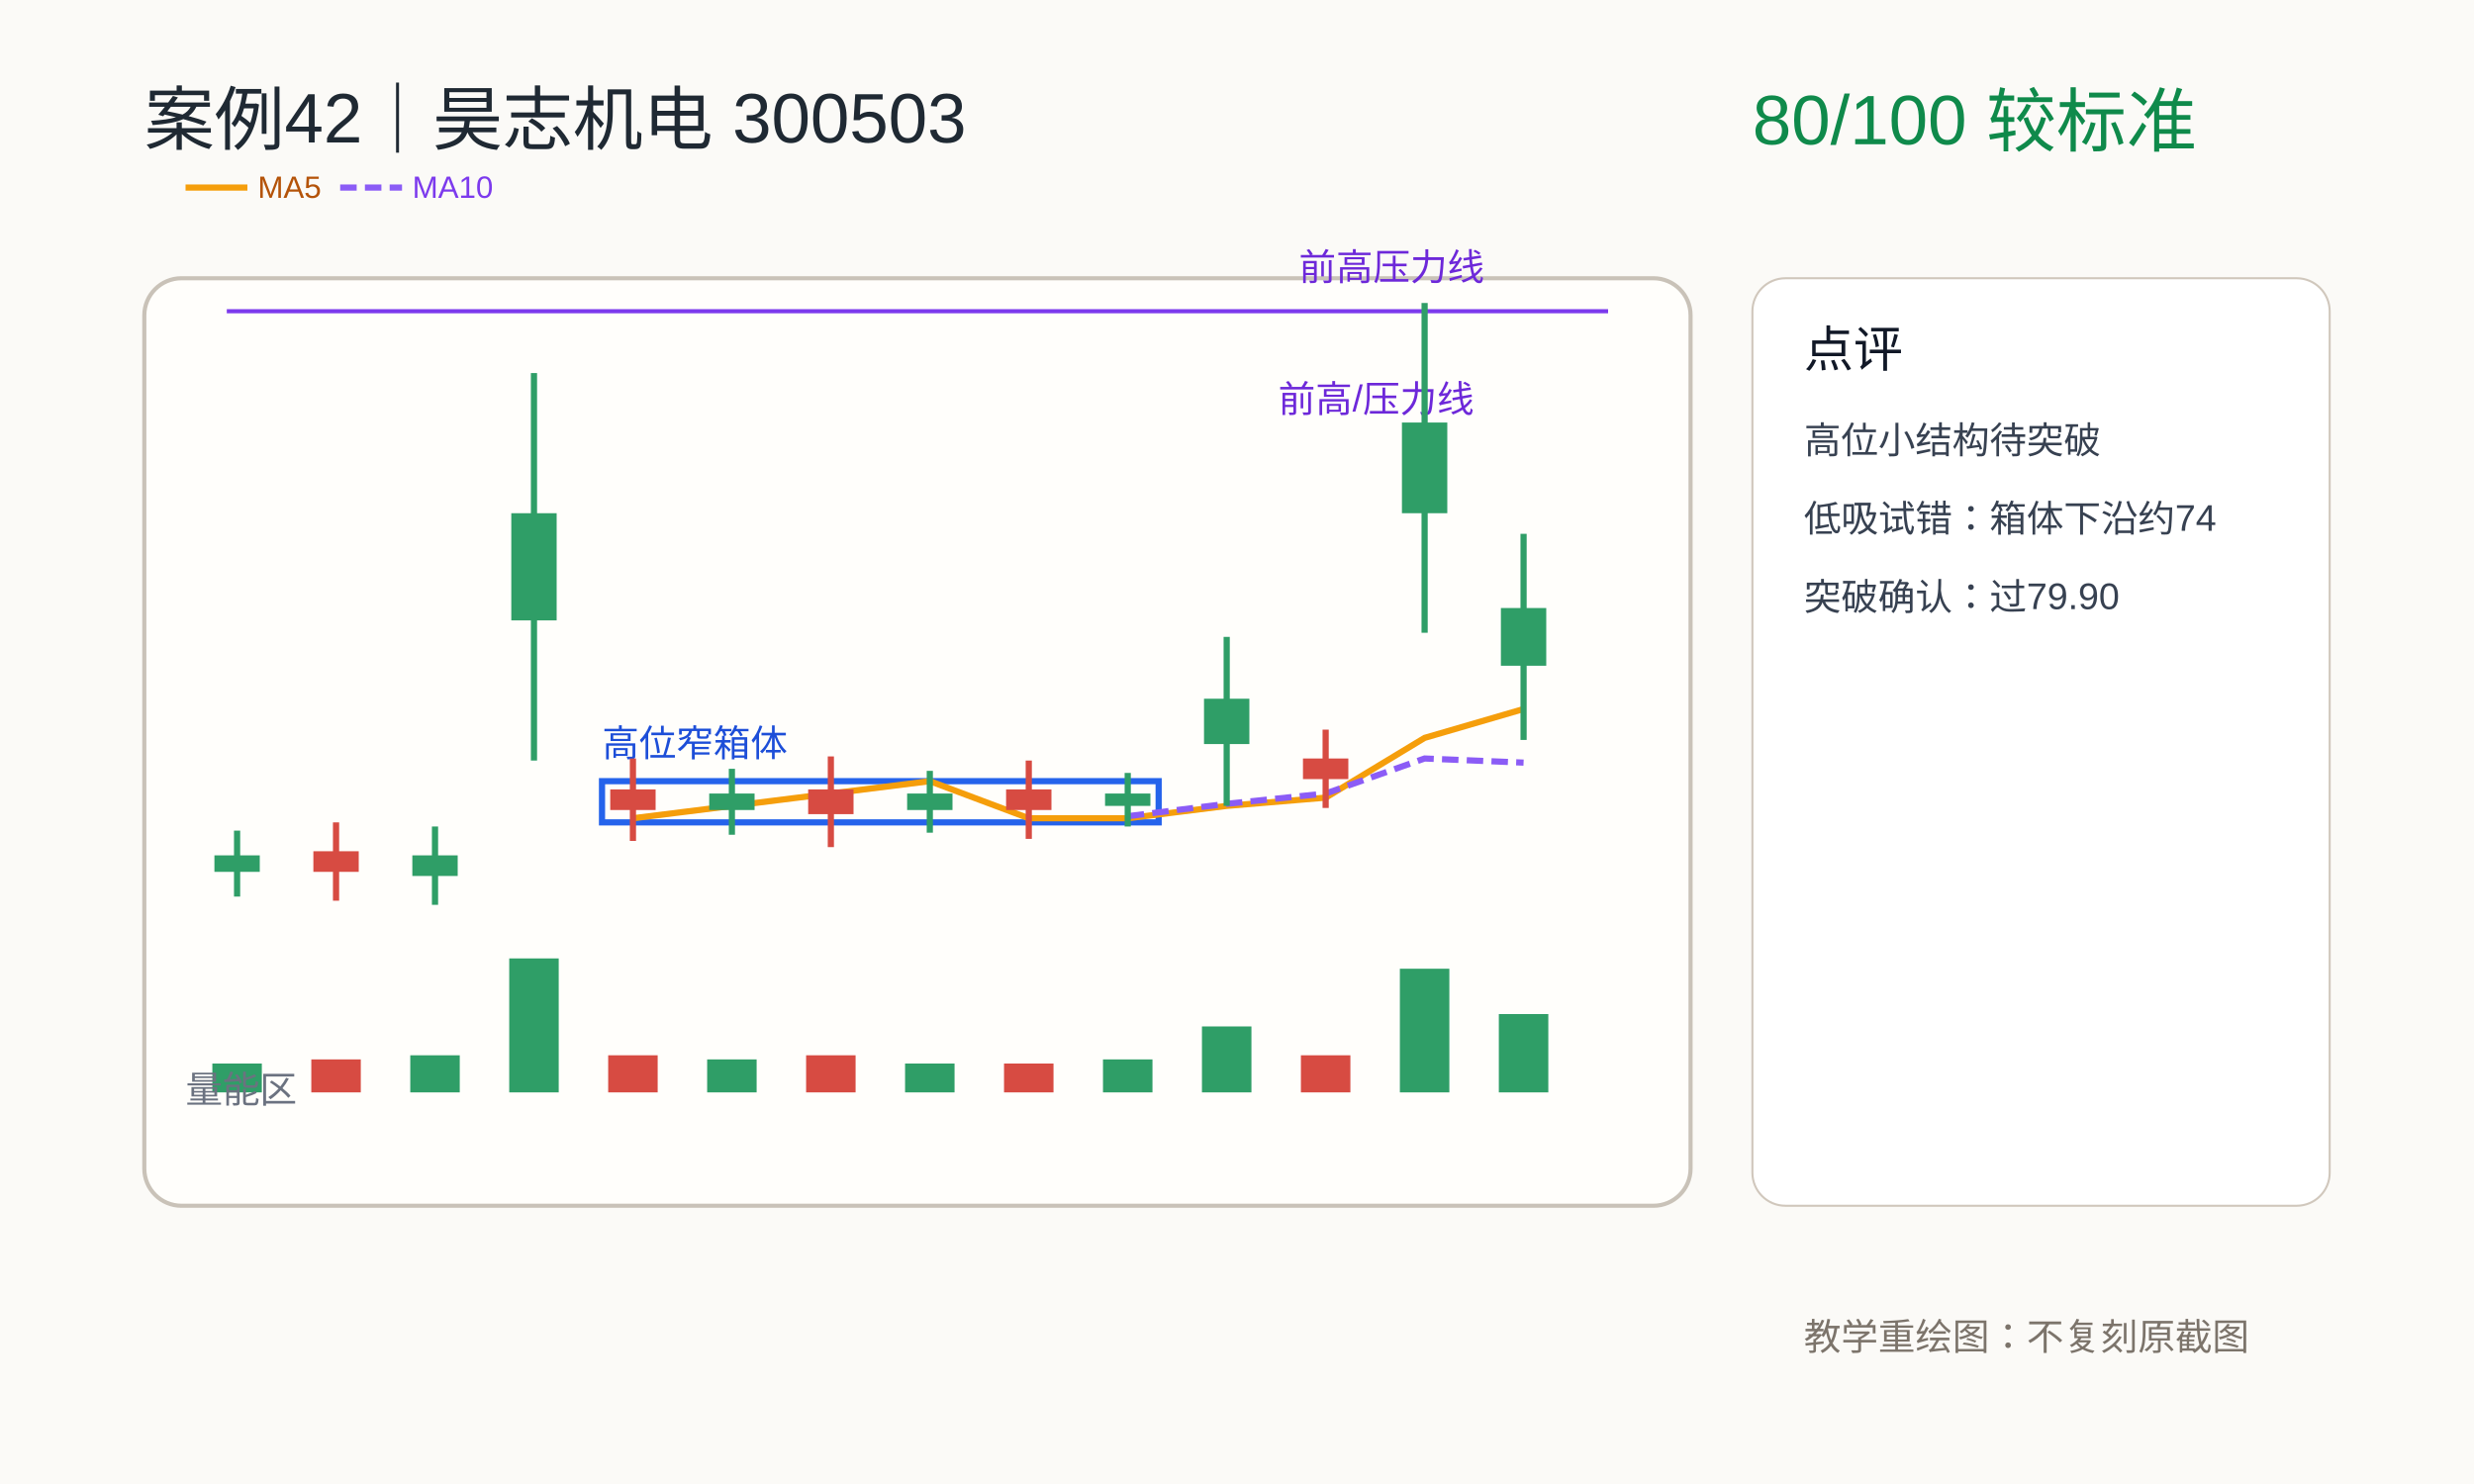
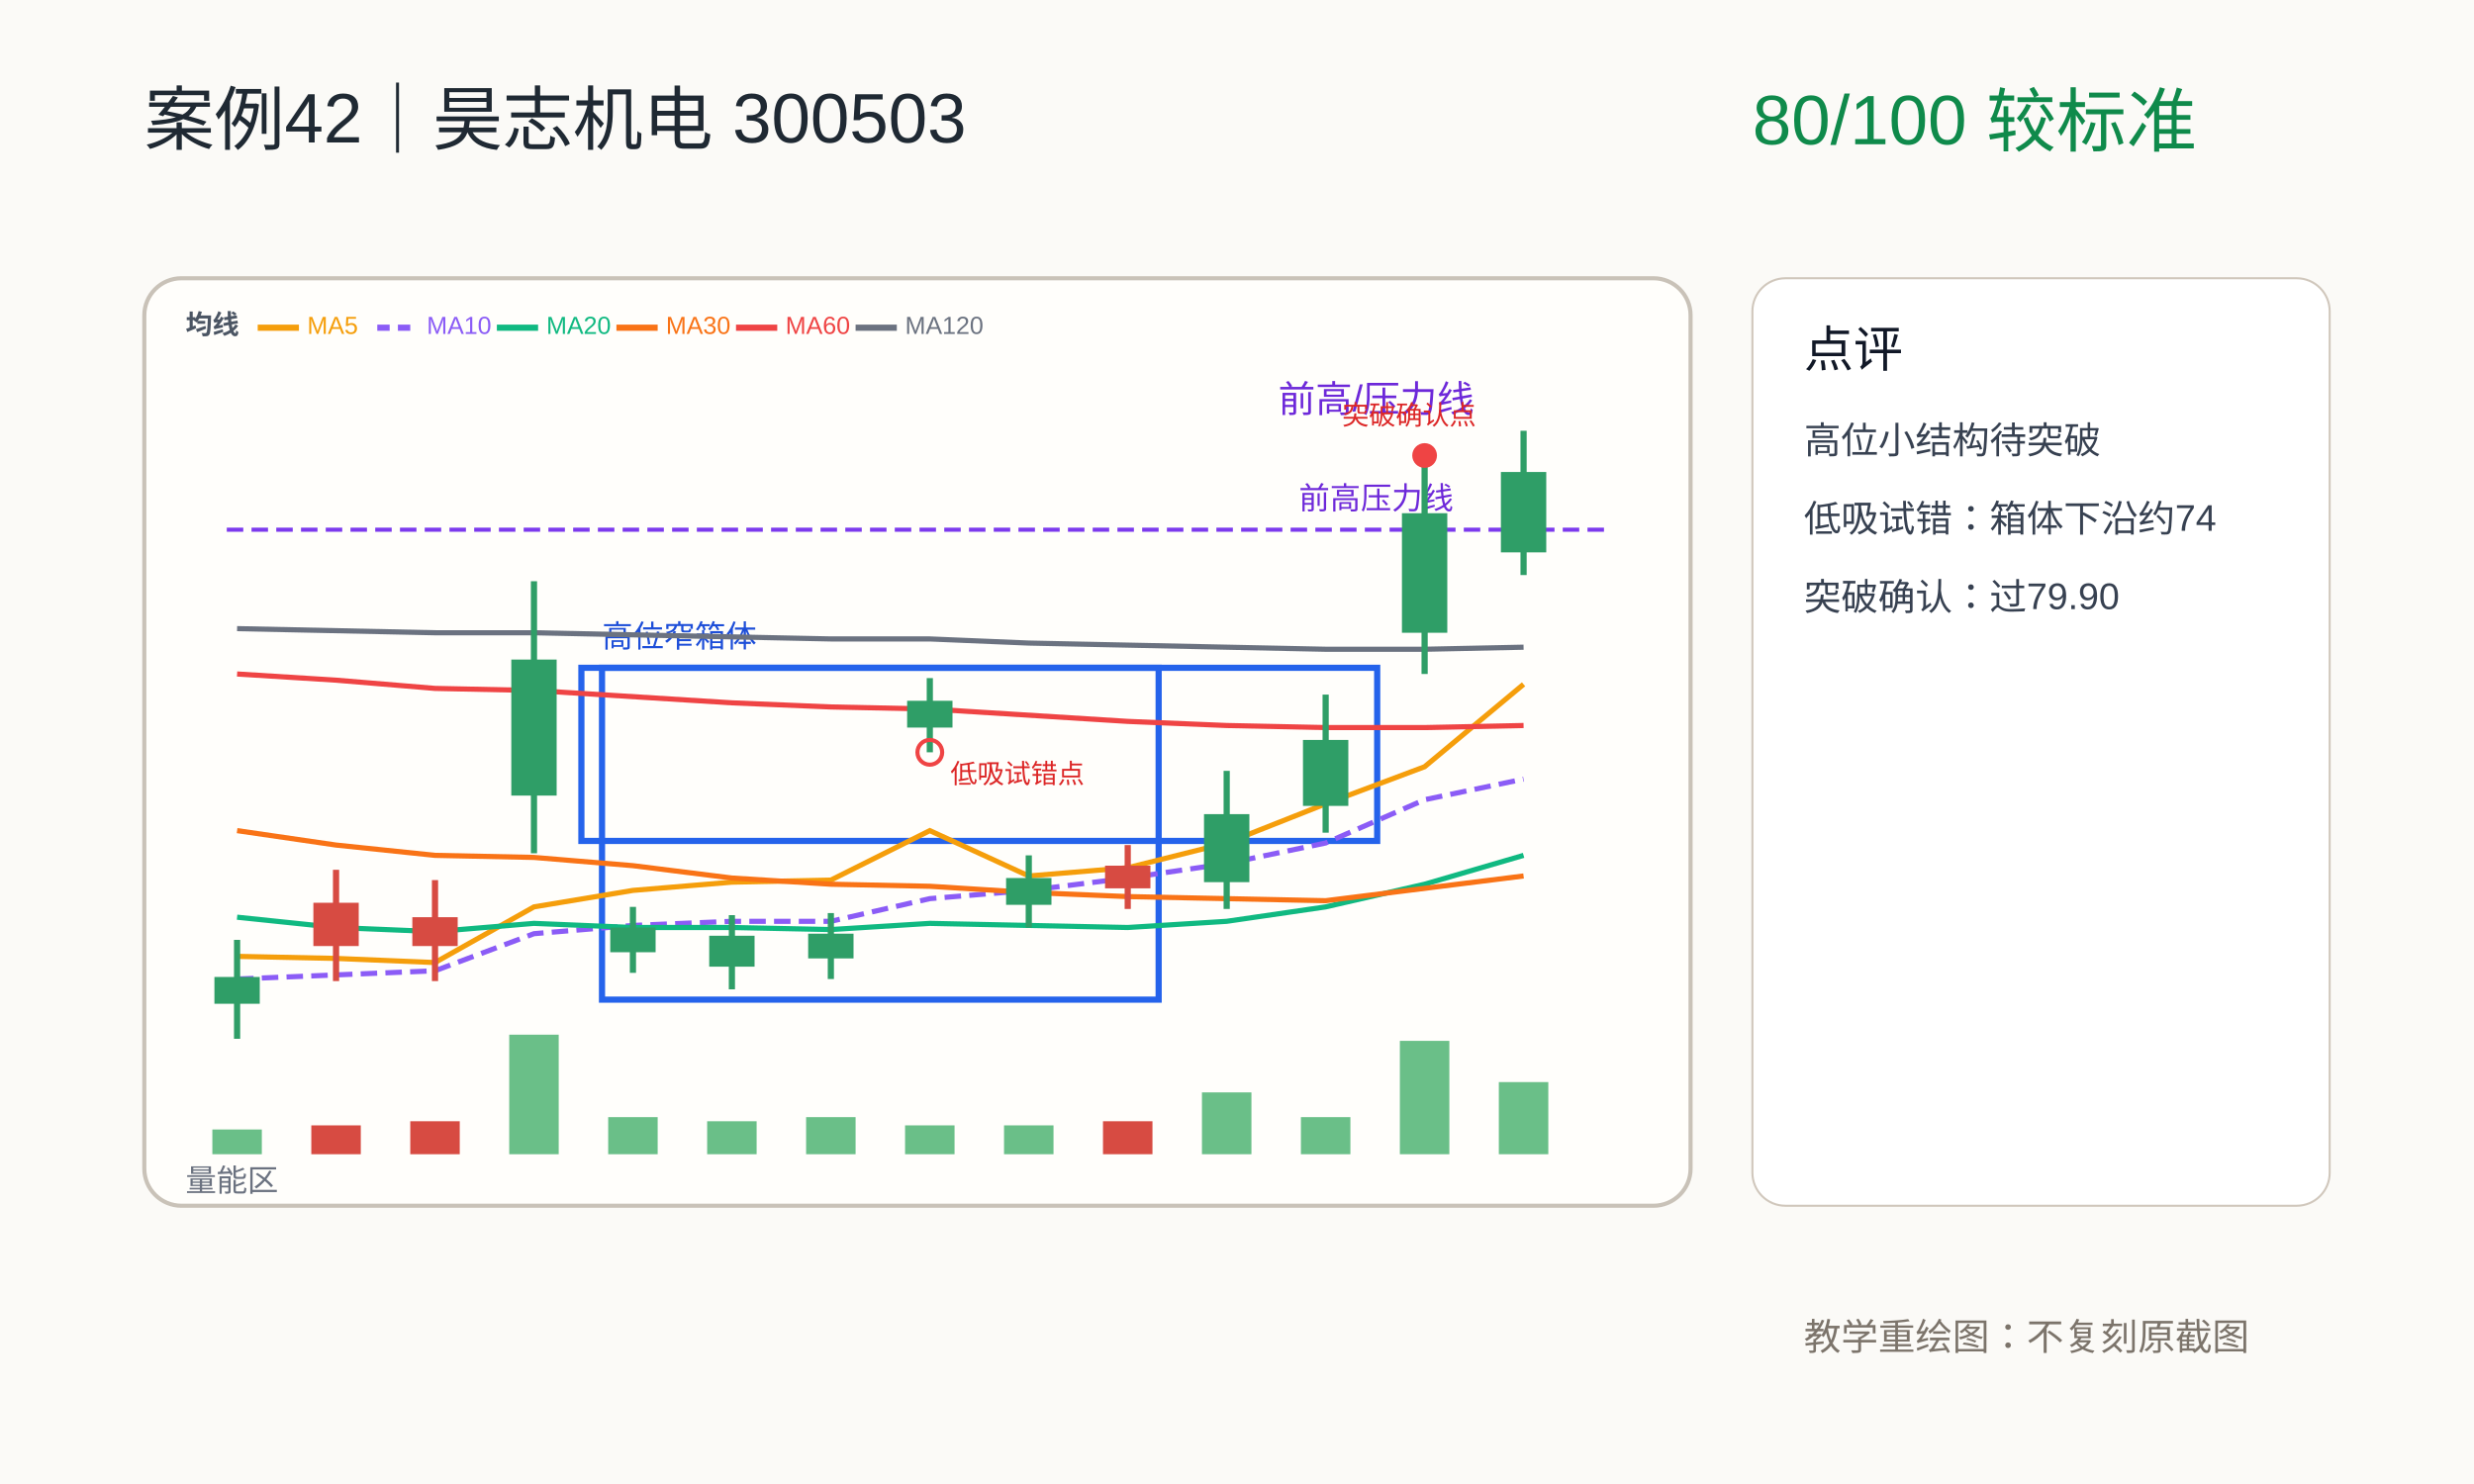
<svg xmlns="http://www.w3.org/2000/svg" width="1200" height="720" viewBox="0 0 1200 720">
  <rect width="1200" height="720" fill="#fbfaf7" />
  <rect x="70" y="135" width="750" height="450" rx="18" fill="#fffefb" stroke="#c9c2b8" stroke-width="2" />
  <text x="70" y="70" font-size="34" font-family="PingFang SC, Arial" fill="#1f2933">案例42｜昊志机电 300503</text>
  <text x="850" y="70" font-size="34" font-family="PingFang SC, Arial" fill="#0f8a4b">80/100  较标准</text>
  <text x="620" y="200" font-size="18" font-family="PingFang SC, Arial" fill="#6d28d9">前高/压力线</text>
-   <line x1="110" y1="151" x2="780" y2="151" stroke="#7c3aed" stroke-width="2" />
-   <text x="630" y="136" font-size="18" font-family="PingFang SC, Arial" fill="#6d28d9">前高压力线</text>
-   <rect x="292" y="379" width="270" height="20" fill="none" stroke="#2563eb" stroke-width="3" />
-   <text x="292" y="367" font-size="18" font-family="PingFang SC, Arial" fill="#1d4ed8">高位窄箱体</text>
-   <polyline points="307,397 355,391 403,385 451,379 499,397 547,397 595,391 643,387 691,358 739,344" fill="none" stroke="#f59e0b" stroke-width="3" />
-   <polyline points="547,396 595,390 643,385 691,368 739,370" fill="none" stroke="#8b5cf6" stroke-width="3" stroke-dasharray="8,4" />
-   <line x1="90" y1="91" x2="120" y2="91" stroke="#f59e0b" stroke-width="3" />
-   <text x="125" y="96" font-size="15" font-family="PingFang SC, Arial" fill="#b45309">MA5</text>
-   <line x1="165" y1="91" x2="195" y2="91" stroke="#8b5cf6" stroke-width="3" stroke-dasharray="8,4" />
-   <text x="200" y="96" font-size="15" font-family="PingFang SC, Arial" fill="#7c3aed">MA10</text>
-   <line x1="115" y1="403" x2="115" y2="435" stroke="#2f9e67" stroke-width="3" />
-   <rect x="104" y="415" width="22" height="8" fill="#2f9e67" />
-   <line x1="163" y1="399" x2="163" y2="437" stroke="#d74b42" stroke-width="3" />
-   <rect x="152" y="413" width="22" height="10" fill="#d74b42" />
-   <line x1="211" y1="401" x2="211" y2="439" stroke="#2f9e67" stroke-width="3" />
-   <rect x="200" y="415" width="22" height="10" fill="#2f9e67" />
-   <line x1="259" y1="181" x2="259" y2="369" stroke="#2f9e67" stroke-width="3" />
-   <rect x="248" y="249" width="22" height="52" fill="#2f9e67" />
-   <line x1="307" y1="368" x2="307" y2="408" stroke="#d74b42" stroke-width="3" />
-   <rect x="296" y="383" width="22" height="10" fill="#d74b42" />
-   <line x1="355" y1="373" x2="355" y2="405" stroke="#2f9e67" stroke-width="3" />
-   <rect x="344" y="385" width="22" height="8" fill="#2f9e67" />
-   <line x1="403" y1="367" x2="403" y2="411" stroke="#d74b42" stroke-width="3" />
-   <rect x="392" y="383" width="22" height="12" fill="#d74b42" />
-   <line x1="451" y1="374" x2="451" y2="404" stroke="#2f9e67" stroke-width="3" />
-   <rect x="440" y="385" width="22" height="8" fill="#2f9e67" />
-   <line x1="499" y1="369" x2="499" y2="407" stroke="#d74b42" stroke-width="3" />
-   <rect x="488" y="383" width="22" height="10" fill="#d74b42" />
-   <line x1="547" y1="375" x2="547" y2="401" stroke="#2f9e67" stroke-width="3" />
-   <rect x="536" y="385" width="22" height="6" fill="#2f9e67" />
-   <line x1="595" y1="309" x2="595" y2="391" stroke="#2f9e67" stroke-width="3" />
-   <rect x="584" y="339" width="22" height="22" fill="#2f9e67" />
-   <line x1="643" y1="354" x2="643" y2="392" stroke="#d74b42" stroke-width="3" />
-   <rect x="632" y="368" width="22" height="10" fill="#d74b42" />
-   <line x1="691" y1="147" x2="691" y2="307" stroke="#2f9e67" stroke-width="3" />
-   <rect x="680" y="205" width="22" height="44" fill="#2f9e67" />
-   <line x1="739" y1="259" x2="739" y2="359" stroke="#2f9e67" stroke-width="3" />
-   <rect x="728" y="295" width="22" height="28" fill="#2f9e67" />
-   <rect x="103" y="516" width="24" height="14" fill="#2f9e67" />
-   <rect x="151" y="514" width="24" height="16" fill="#d74b42" />
-   <rect x="199" y="512" width="24" height="18" fill="#2f9e67" />
-   <rect x="247" y="465" width="24" height="65" fill="#2f9e67" />
-   <rect x="295" y="512" width="24" height="18" fill="#d74b42" />
-   <rect x="343" y="514" width="24" height="16" fill="#2f9e67" />
-   <rect x="391" y="512" width="24" height="18" fill="#d74b42" />
-   <rect x="439" y="516" width="24" height="14" fill="#2f9e67" />
-   <rect x="487" y="516" width="24" height="14" fill="#d74b42" />
-   <rect x="535" y="514" width="24" height="16" fill="#2f9e67" />
-   <rect x="583" y="498" width="24" height="32" fill="#2f9e67" />
-   <rect x="631" y="512" width="24" height="18" fill="#d74b42" />
-   <rect x="679" y="470" width="24" height="60" fill="#2f9e67" />
-   <rect x="727" y="492" width="24" height="38" fill="#2f9e67" />
-   <text x="90" y="535" font-size="18" font-family="PingFang SC, Arial" fill="#6b7280">量能区</text>
+   <rect x="282" y="324" width="386" height="84" fill="none" stroke="#2563eb" stroke-width="3" />
+   <text x="90" y="162" font-size="13" font-family="PingFang SC, Arial" fill="#4b5563" font-weight="bold">均线</text>
+   <line x1="125" y1="159" x2="145" y2="159" stroke="#f59e0b" stroke-width="3" />
+   <text x="149" y="162" font-size="12" font-family="PingFang SC, Arial" fill="#f59e0b">MA5</text>
+   <line x1="183" y1="159" x2="203" y2="159" stroke="#8b5cf6" stroke-width="3" stroke-dasharray="6,4" />
+   <text x="207" y="162" font-size="12" font-family="PingFang SC, Arial" fill="#8b5cf6">MA10</text>
+   <line x1="241" y1="159" x2="261" y2="159" stroke="#10b981" stroke-width="3" />
+   <text x="265" y="162" font-size="12" font-family="PingFang SC, Arial" fill="#10b981">MA20</text>
+   <line x1="299" y1="159" x2="319" y2="159" stroke="#f97316" stroke-width="3" />
+   <text x="323" y="162" font-size="12" font-family="PingFang SC, Arial" fill="#f97316">MA30</text>
+   <line x1="357" y1="159" x2="377" y2="159" stroke="#ef4444" stroke-width="3" />
+   <text x="381" y="162" font-size="12" font-family="PingFang SC, Arial" fill="#ef4444">MA60</text>
+   <line x1="415" y1="159" x2="435" y2="159" stroke="#6b7280" stroke-width="3" />
+   <text x="439" y="162" font-size="12" font-family="PingFang SC, Arial" fill="#6b7280">MA120</text>
+   <line x1="110" y1="257" x2="780" y2="257" stroke="#7c3aed" stroke-width="2" stroke-dasharray="8,4" />
+   <text x="630" y="247" font-size="15" font-family="PingFang SC, Arial" fill="#6d28d9">前高压力线</text>
+   <rect x="292" y="324" width="270" height="161" fill="none" stroke="#2563eb" stroke-width="3" />
+   <text x="292" y="314" font-size="15" font-family="PingFang SC, Arial" fill="#1d4ed8">高位窄箱体</text>
+   <polyline points="115,464 163,465 211,467 259,440 307,432 355,428 403,427 451,403 499,425 547,421 595,409 643,390 691,372 739,332" fill="none" stroke="#f59e0b" stroke-width="2.5" />
+   <polyline points="115,475 163,473 211,471 259,453 307,449 355,447 403,447 451,436 499,432 547,426 595,419 643,409 691,388 739,378" fill="none" stroke="#8b5cf6" stroke-width="2.5" stroke-dasharray="8,4" />
+   <polyline points="115,445 163,450 211,452 259,448 307,450 355,450 403,451 451,448 499,449 547,450 595,447 643,440 691,429 739,415" fill="none" stroke="#10b981" stroke-width="2.5" />
+   <polyline points="115,403 163,410 211,415 259,416 307,420 355,426 403,429 451,430 499,433 547,435 595,436 643,437 691,431 739,425" fill="none" stroke="#f97316" stroke-width="2.5" />
+   <polyline points="115,327 163,330 211,334 259,335 307,338 355,341 403,343 451,344 499,347 547,350 595,352 643,353 691,353 739,352" fill="none" stroke="#ef4444" stroke-width="2.5" />
+   <polyline points="115,305 163,306 211,307 259,307 307,308 355,309 403,310 451,310 499,312 547,313 595,314 643,315 691,315 739,314" fill="none" stroke="#6b7280" stroke-width="2.5" />
+   <line x1="115" y1="456" x2="115" y2="504" stroke="#2f9e67" stroke-width="3" />
+   <rect x="104" y="474" width="22" height="13" fill="#2f9e67" />
+   <line x1="163" y1="422" x2="163" y2="476" stroke="#d74b42" stroke-width="3" />
+   <rect x="152" y="438" width="22" height="21" fill="#d74b42" />
+   <line x1="211" y1="427" x2="211" y2="476" stroke="#d74b42" stroke-width="3" />
+   <rect x="200" y="445" width="22" height="14" fill="#d74b42" />
+   <line x1="259" y1="282" x2="259" y2="414" stroke="#2f9e67" stroke-width="3" />
+   <rect x="248" y="320" width="22" height="66" fill="#2f9e67" />
+   <line x1="307" y1="440" x2="307" y2="472" stroke="#2f9e67" stroke-width="3" />
+   <rect x="296" y="450" width="22" height="12" fill="#2f9e67" />
+   <line x1="355" y1="444" x2="355" y2="480" stroke="#2f9e67" stroke-width="3" />
+   <rect x="344" y="454" width="22" height="15" fill="#2f9e67" />
+   <line x1="403" y1="443" x2="403" y2="475" stroke="#2f9e67" stroke-width="3" />
+   <rect x="392" y="453" width="22" height="12" fill="#2f9e67" />
+   <line x1="451" y1="329" x2="451" y2="365" stroke="#2f9e67" stroke-width="3" />
+   <rect x="440" y="340" width="22" height="13" fill="#2f9e67" />
+   <line x1="499" y1="415" x2="499" y2="450" stroke="#2f9e67" stroke-width="3" />
+   <rect x="488" y="426" width="22" height="13" fill="#2f9e67" />
+   <line x1="547" y1="410" x2="547" y2="441" stroke="#d74b42" stroke-width="3" />
+   <rect x="536" y="420" width="22" height="11" fill="#d74b42" />
+   <line x1="595" y1="374" x2="595" y2="441" stroke="#2f9e67" stroke-width="3" />
+   <rect x="584" y="395" width="22" height="33" fill="#2f9e67" />
+   <line x1="643" y1="337" x2="643" y2="404" stroke="#2f9e67" stroke-width="3" />
+   <rect x="632" y="359" width="22" height="32" fill="#2f9e67" />
+   <line x1="691" y1="221" x2="691" y2="327" stroke="#2f9e67" stroke-width="3" />
+   <rect x="680" y="249" width="22" height="58" fill="#2f9e67" />
+   <line x1="739" y1="209" x2="739" y2="279" stroke="#2f9e67" stroke-width="3" />
+   <rect x="728" y="229" width="22" height="39" fill="#2f9e67" />
+   <rect x="103" y="548" width="24" height="12" fill="#6abf88" />
+   <rect x="151" y="546" width="24" height="14" fill="#d74b42" />
+   <rect x="199" y="544" width="24" height="16" fill="#d74b42" />
+   <rect x="247" y="502" width="24" height="58" fill="#6abf88" />
+   <rect x="295" y="542" width="24" height="18" fill="#6abf88" />
+   <rect x="343" y="544" width="24" height="16" fill="#6abf88" />
+   <rect x="391" y="542" width="24" height="18" fill="#6abf88" />
+   <rect x="439" y="546" width="24" height="14" fill="#6abf88" />
+   <rect x="487" y="546" width="24" height="14" fill="#6abf88" />
+   <rect x="535" y="544" width="24" height="16" fill="#d74b42" />
+   <rect x="583" y="530" width="24" height="30" fill="#6abf88" />
+   <rect x="631" y="542" width="24" height="18" fill="#6abf88" />
+   <rect x="679" y="505" width="24" height="55" fill="#6abf88" />
+   <rect x="727" y="525" width="24" height="35" fill="#6abf88" />
+   <text x="90" y="578" font-size="15" font-family="PingFang SC, Arial" fill="#6b7280">量能区</text>
+   <circle cx="451" cy="365" r="6" fill="none" stroke="#ef4444" stroke-width="2" />
+   <text x="461" y="380" font-size="13" font-family="PingFang SC, Arial" fill="#dc2626">低吸试错点</text>
+   <circle cx="691" cy="221" r="6" fill="#ef4444" stroke="none" />
+   <text x="651" y="206" font-size="13" font-family="PingFang SC, Arial" fill="#dc2626">突破确认点</text>
  <rect x="850" y="135" width="280" height="450" rx="16" fill="#ffffff" stroke="#d0c7bc" />
  <text x="875" y="178" font-size="24" font-family="PingFang SC, Arial" fill="#111827">点评</text>
  <text x="875" y="220" font-size="18" font-family="PingFang SC, Arial" fill="#374151">高位小结构待突破</text>
  <text x="875" y="258" font-size="18" font-family="PingFang SC, Arial" fill="#374151">低吸试错：箱体下沿约74</text>
  <text x="875" y="296" font-size="18" font-family="PingFang SC, Arial" fill="#374151">突破确认：过79.90</text>
  <text x="875" y="655" font-size="18" font-family="PingFang SC, Arial" fill="#7c746b">教学重绘图：不复刻原截图</text>
</svg>
